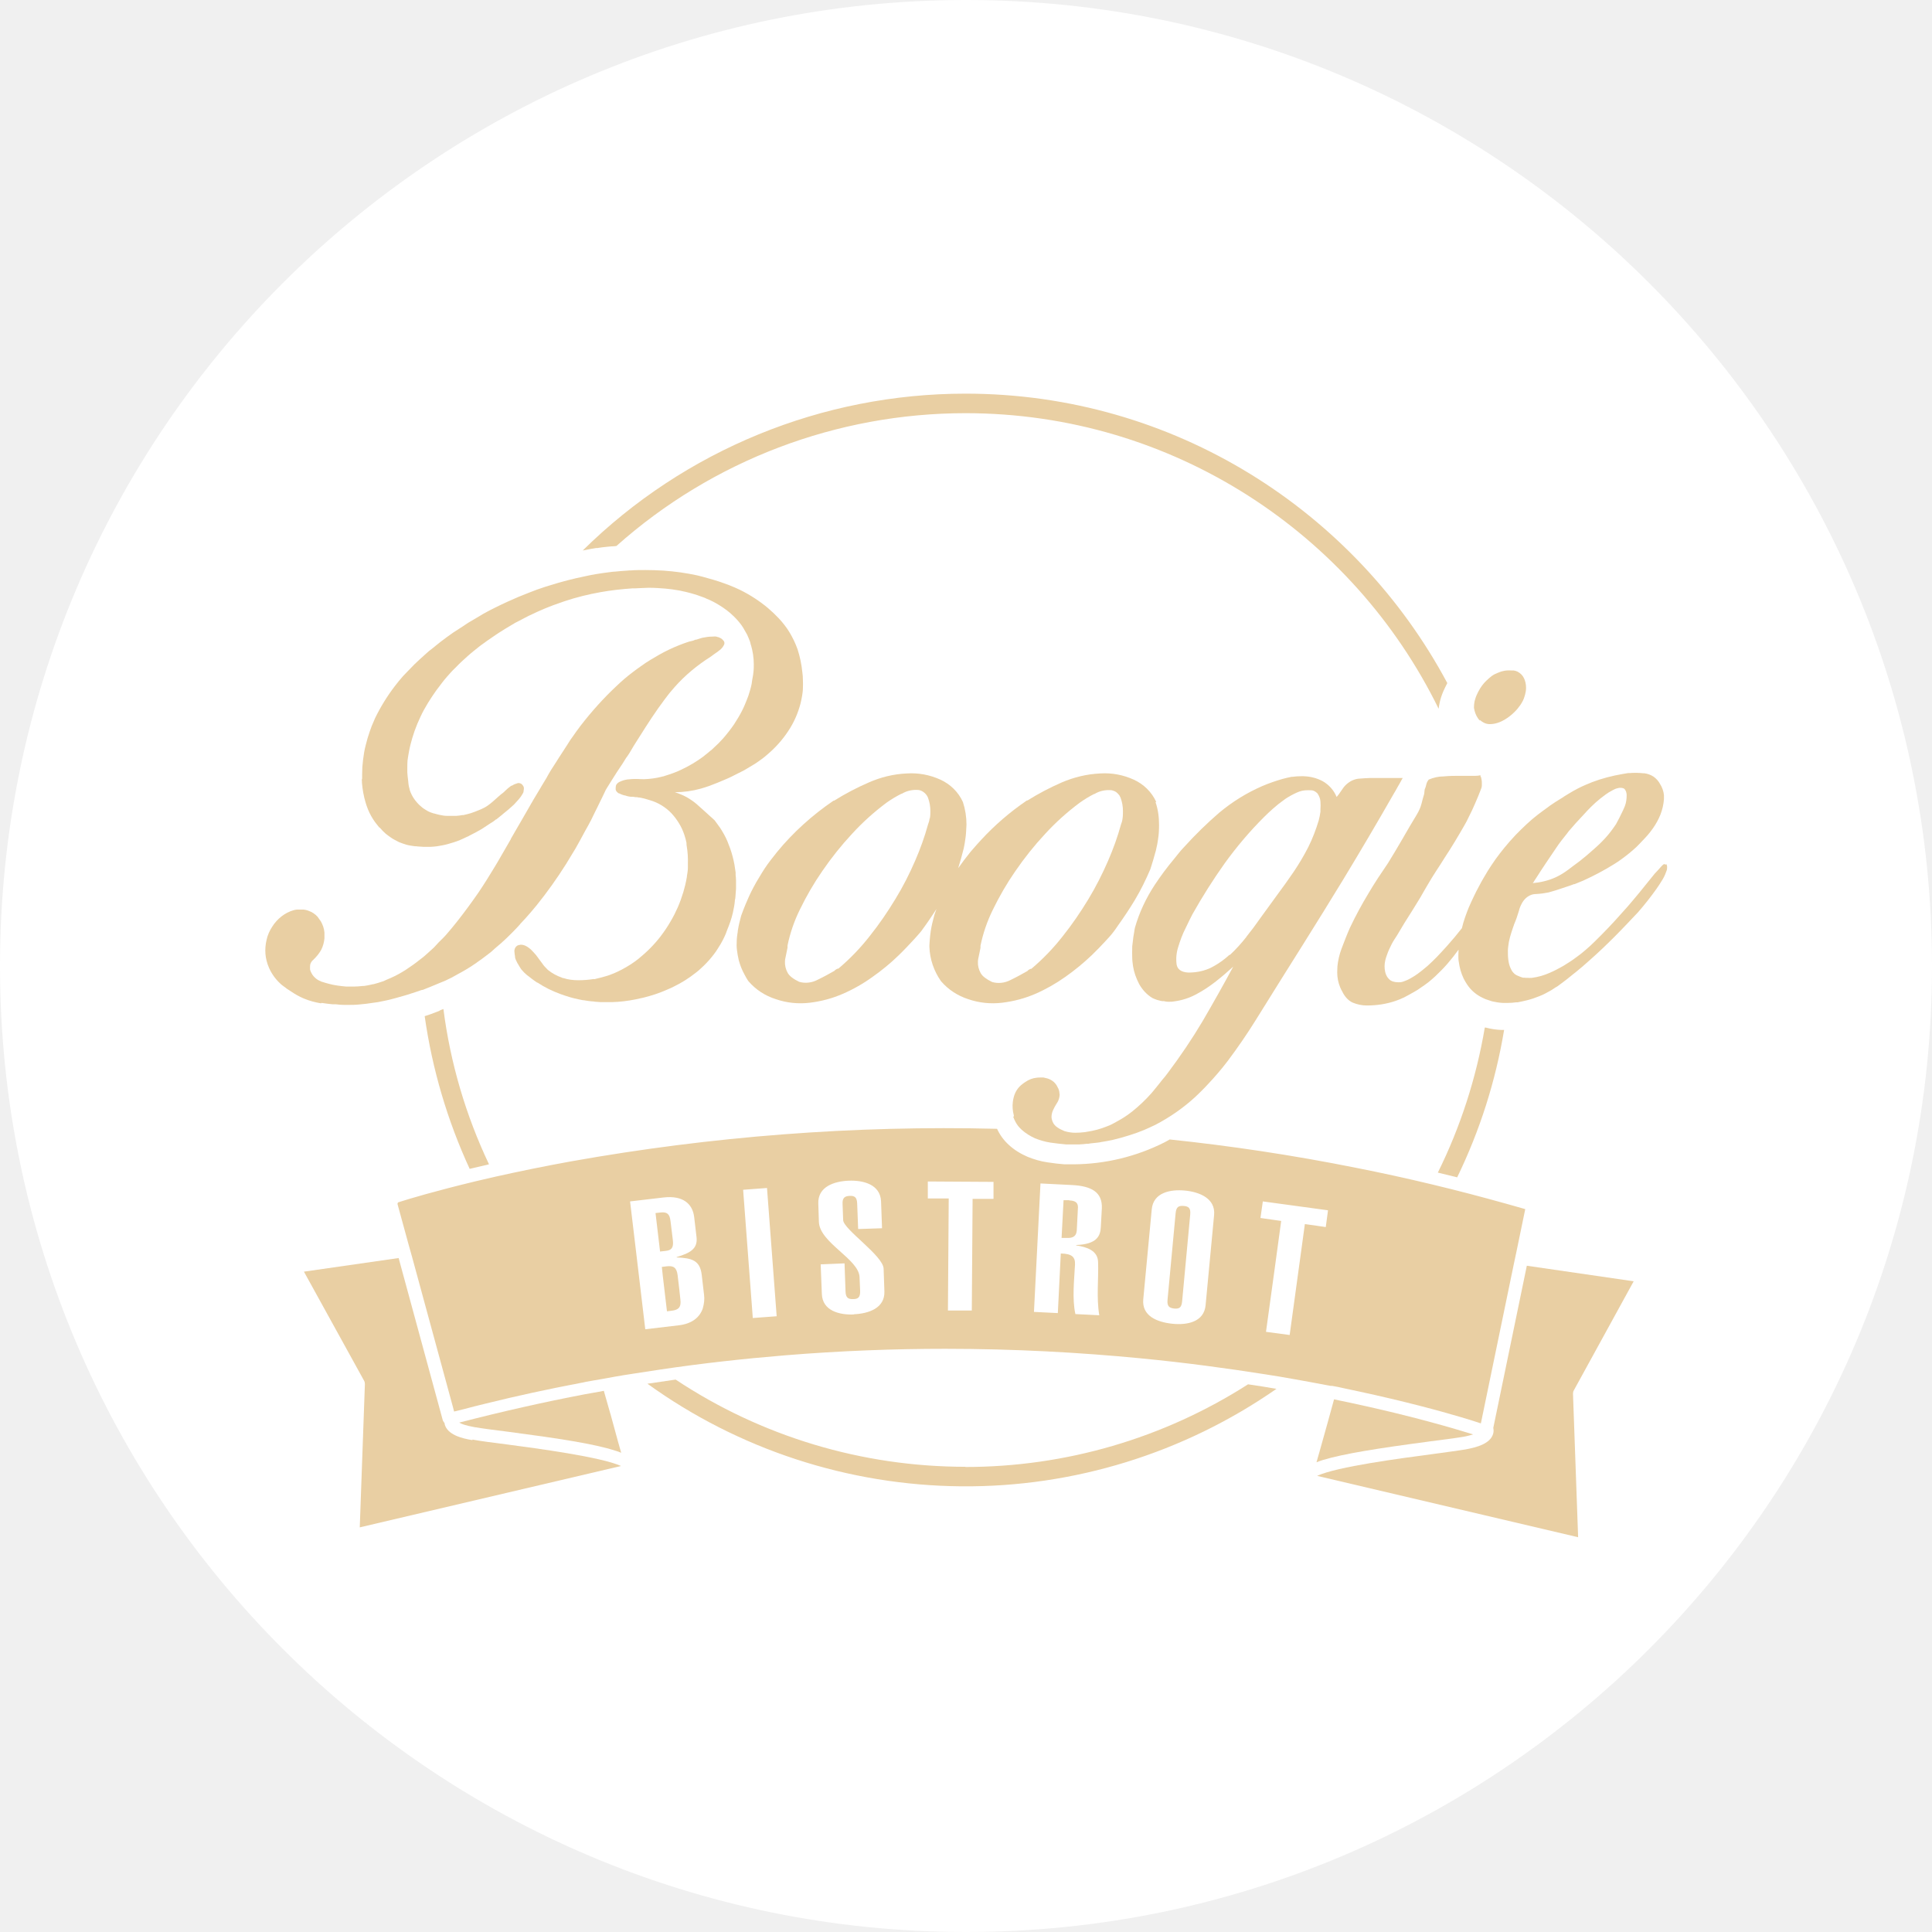
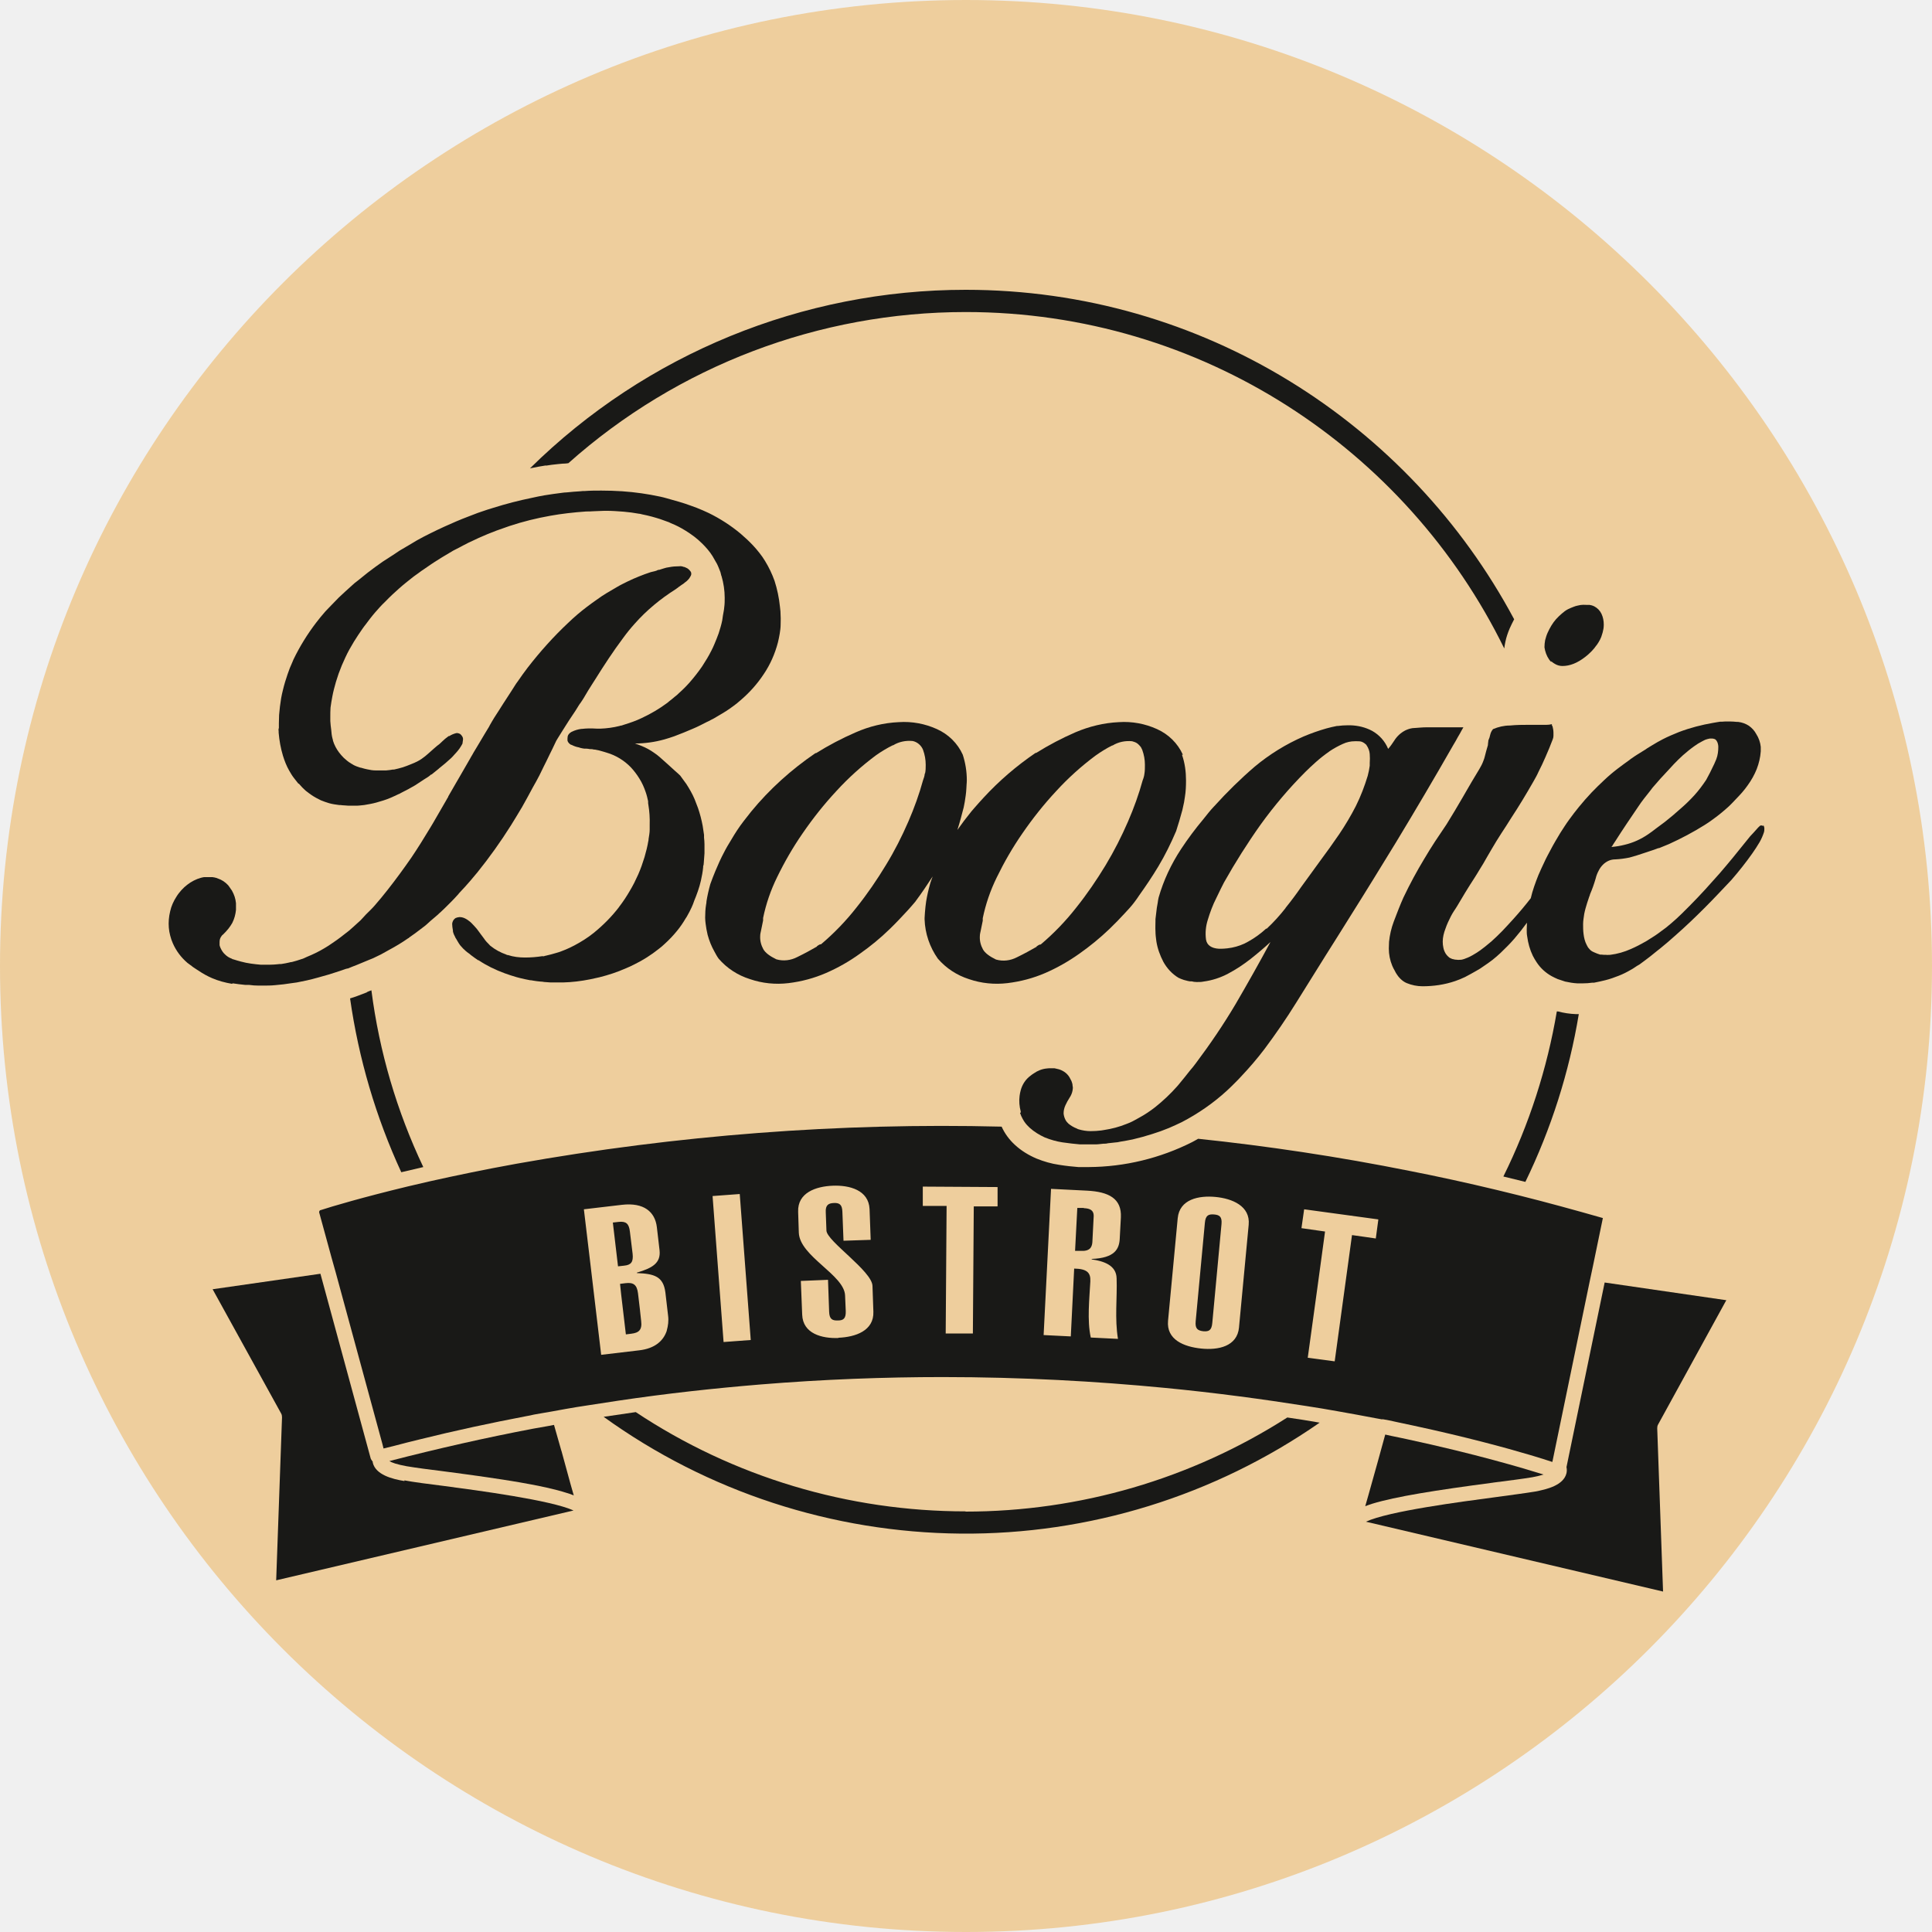
<svg xmlns="http://www.w3.org/2000/svg" viewBox="0 0 80 80">
-   <circle cx="40" cy="40" r="40" fill="white" />
-   <g transform="translate(11, 16.3) scale(0.817)">
+   <circle cx="40" cy="40" r="40" fill="#eece9d" />
+   <g transform="translate(7, 12) scale(0.93)">
    <defs>
-       <style>.st0{fill:#e9cfa3}</style>
+       <style>.st0{fill:#191917}</style>
    </defs>
    <path class="st0" d="M16.78,7.83c.17-.03.34-.05.54-.07.07,0,.14-.02.21-.02h.03c.07,0,.15-.01.22-.02C22.65,3.38,28.95.99,35.47.99c10.52,0,19.64,6.12,23.98,14.98.01-.1.03-.2.05-.3.04-.2.11-.4.19-.59.06-.14.13-.27.2-.41C55.23,5.95,46.03,0,35.47,0c-7.26,0-14.23,2.85-19.4,7.95.14-.03.27-.05.41-.08.1-.02.2-.03.3-.05Z" />
    <path class="st0" d="M62.77,32.25h-.13c-.27-.01-.54-.05-.8-.12h-.05c-.43,2.54-1.23,5.03-2.38,7.35.33.08.65.16.98.24,1.15-2.37,1.95-4.88,2.38-7.48Z" />
    <path class="st0" d="M8.81,31.28c-.14.05-.28.11-.42.16-.11.04-.22.08-.33.11.38,2.68,1.15,5.29,2.28,7.74.31-.07.64-.15.98-.23-1.18-2.49-1.96-5.14-2.31-7.87-.07.02-.13.05-.2.08Z" />
    <path class="st0" d="M35.47,54.39c-5.23,0-10.34-1.53-14.69-4.42-.47.07-.95.14-1.43.21,4.63,3.34,10.19,5.15,15.9,5.2,5.71.05,11.29-1.68,15.98-4.94-.46-.08-.94-.16-1.44-.23-4.28,2.74-9.25,4.19-14.33,4.19Z" />
    <path class="st0" d="M37.89,36.65c.03.09.07.18.12.27.07.13.16.25.27.35.01.01.03.03.04.04.2.18.43.32.67.43.25.1.52.18.79.22.28.04.54.07.78.09.13,0,.26,0,.38,0h.31c.12,0,.23-.02.35-.03.07,0,.13,0,.2-.02.12-.01.25-.03.37-.04.06,0,.12-.02.18-.03.18-.03.36-.06.55-.1.3-.07.59-.15.87-.24.26-.08.51-.17.75-.27.19-.08.38-.17.57-.26.73-.38,1.41-.85,2.02-1.41l.02-.02c.11-.1.22-.21.32-.31.1-.1.19-.19.28-.29.37-.39.72-.8,1.04-1.22.5-.67.97-1.35,1.41-2.06.44-.71.88-1.41,1.31-2.1.36-.57.72-1.14,1.08-1.72.7-1.11,1.38-2.22,2.06-3.33.86-1.42,1.71-2.86,2.55-4.33.07-.12.14-.23.2-.35.07-.12.12-.2.17-.3l.08-.14h-1.65c-.17,0-.34.02-.51.03-.14,0-.28.04-.41.1-.22.11-.39.27-.52.48-.08.12-.16.24-.26.35-.14-.34-.39-.62-.71-.8-.3-.16-.63-.24-.97-.25h-.12c-.15,0-.29.01-.44.03h-.04c-.16.03-.32.07-.47.11-.35.1-.69.22-1.02.36-.78.34-1.51.79-2.17,1.34-.64.55-1.24,1.14-1.8,1.76l-.02.02c-.16.17-.31.36-.46.55-.36.43-.69.87-1,1.34-.44.67-.78,1.39-1,2.16-.02.08-.03.16-.04.23-.01.08-.03.15-.04.23-.01.08-.02.17-.03.25s-.02.17-.03.25v.08c0,.15-.01.31,0,.46,0,.15.02.3.04.45.05.32.16.62.31.91.16.29.39.54.67.71.08.04.16.07.25.1l.08.02c.06.02.12.03.18.04h.08c.07.02.14.03.21.03h.06c.09,0,.17,0,.26-.02.38-.05.75-.17,1.09-.35.36-.19.69-.41,1.01-.66.33-.26.62-.51.88-.75-.5.93-1.02,1.85-1.55,2.76-.54.91-1.13,1.78-1.76,2.62-.09.12-.18.24-.28.35-.08.1-.15.19-.23.29-.08.1-.18.22-.27.33-.02.02-.04.05-.06.07-.3.34-.63.65-.98.93-.23.18-.47.34-.73.48-.13.07-.26.15-.4.21-.05.02-.1.04-.15.06-.32.13-.66.22-1,.27l-.12.02c-.16.02-.32.03-.48.03-.18,0-.36-.03-.53-.08-.03-.01-.06-.02-.09-.04-.13-.05-.25-.12-.36-.21-.05-.05-.1-.1-.13-.16-.05-.09-.08-.19-.09-.29,0,0,0-.02,0-.02,0-.12.03-.24.08-.35.05-.11.11-.22.18-.33.07-.1.12-.22.14-.34.01-.06.02-.13,0-.19,0-.07-.02-.15-.05-.22-.03-.06-.06-.11-.09-.17-.06-.1-.14-.18-.23-.24-.09-.06-.2-.11-.31-.13-.04-.01-.08-.02-.13-.03-.05,0-.09,0-.13,0h-.02c-.06,0-.13,0-.19.01-.21.02-.41.1-.58.22-.05.03-.09.06-.14.1-.22.16-.37.39-.44.65-.02.08-.04.16-.05.25-.03.23-.01.47.05.69,0,.02,0,.03,0,.05ZM48.84,28.45c-.24.22-.5.41-.79.57-.06.03-.11.06-.17.09-.24.11-.49.18-.75.21-.1.01-.2.02-.29.02h-.09c-.34-.02-.54-.16-.58-.41-.04-.3-.01-.6.08-.88.1-.33.22-.66.38-.97.15-.32.27-.55.34-.69.5-.89,1.05-1.76,1.64-2.59.6-.83,1.26-1.61,1.98-2.33.14-.14.3-.29.48-.45.18-.16.37-.31.57-.45l.04-.03c.18-.12.38-.23.58-.32.17-.08.35-.12.54-.12.03,0,.06,0,.09,0,.08,0,.16,0,.23.03.07.03.14.08.19.13,0,0,0,.02.01.02.08.12.13.25.14.39.01.13.01.27,0,.4,0,.04,0,.08,0,.12-.02.15-.05.3-.09.45-.14.46-.31.91-.53,1.35-.22.43-.47.85-.74,1.25-.28.41-.56.8-.85,1.19-.15.2-.3.42-.45.62-.13.18-.27.37-.4.55-.2.29-.43.6-.68.91,0,0-.01.01-.01.02-.25.32-.53.63-.83.91Z" />
    <path class="st0" d="M4.88,19.66s0,.04,0,.06c.03.35.09.69.19,1.02.07.23.16.46.28.67.06.1.12.21.19.3.02.03.05.06.07.09.05.06.1.13.15.19h.02c.1.12.2.22.3.31.09.07.18.14.27.2.13.09.27.16.41.23.12.05.24.09.37.13.14.04.29.06.44.08.05,0,.09,0,.14.01.1,0,.2.02.31.02h.32c.12,0,.23-.02.35-.03.18-.03.36-.06.54-.11.21-.06.42-.12.63-.21.12-.05.24-.11.37-.17h.01l.09-.05c.22-.11.43-.22.63-.34.14-.09.27-.18.41-.27.08-.05.17-.1.24-.16l.06-.05h.02s.31-.25.31-.25l.02-.02c.19-.15.37-.3.54-.46.05-.05.1-.1.14-.15.05-.05.11-.12.16-.18.05-.06.1-.13.14-.2.03-.04.05-.09.07-.13,0,0,0-.02,0-.02v-.02s.02-.09.02-.14c0-.06-.02-.11-.06-.16-.02-.03-.05-.06-.08-.08h-.02s0-.01,0-.01c-.05-.02-.1-.03-.15-.02-.11.03-.21.07-.3.13h-.03c-.11.08-.21.16-.3.25l-.04.04c-.05.05-.11.1-.17.14l-.14.12c-.06.05-.12.11-.18.16l-.09.08-.13.11c-.1.08-.21.16-.33.22-.09.05-.19.09-.29.13-.12.05-.25.1-.37.14-.13.04-.26.07-.39.1-.02,0-.04,0-.05,0-.1.02-.2.03-.31.04-.04,0-.07,0-.11,0h-.02c-.11,0-.21,0-.32,0-.13,0-.26-.02-.39-.05-.09-.02-.18-.04-.27-.07-.04,0-.07-.02-.11-.03-.06-.02-.12-.04-.18-.07-.04-.02-.08-.04-.12-.07-.02,0-.03-.02-.05-.03-.06-.03-.11-.07-.16-.11-.05-.04-.1-.09-.15-.13-.08-.08-.15-.16-.21-.24-.12-.16-.21-.33-.27-.52,0-.03-.01-.06-.02-.09-.02-.07-.03-.13-.04-.2-.01-.07-.01-.14-.02-.2-.02-.13-.03-.26-.04-.39v-.2c0-.13,0-.26.01-.4.02-.16.05-.33.08-.49.04-.22.1-.44.16-.65.04-.12.08-.25.12-.37.09-.25.19-.49.3-.72.11-.24.24-.47.38-.7.12-.2.26-.4.39-.59.03-.04.05-.07.08-.11.01-.02.03-.03.04-.05.03-.04.06-.08.09-.12.08-.11.16-.21.24-.31.04-.04.07-.09.11-.13.14-.16.28-.32.44-.47,0,0,.02-.02.03-.03.19-.2.39-.38.59-.56.2-.18.41-.34.62-.51.01,0,.03-.02.04-.03l.14-.1.07-.05c.08-.06.16-.12.24-.17.11-.07.21-.15.32-.22l.12-.08c.23-.15.46-.29.7-.43.05-.03.11-.06.15-.09.11-.06.22-.11.33-.17l.13-.07.14-.07c.05-.03.11-.06.16-.08.51-.25,1.04-.47,1.58-.65.06-.02.11-.04.17-.06.6-.2,1.21-.35,1.83-.46.5-.09,1.03-.15,1.59-.19.11,0,.21,0,.32-.01.16,0,.33-.02.5-.02h.08c.26,0,.52.02.78.04.23.02.45.05.67.09.05,0,.1.02.15.03.14.03.29.06.43.1s.25.07.37.11c.12.04.26.09.39.14l.04.02.04.02c.23.09.44.2.65.33.12.07.23.15.34.23,0,0,.02.02.03.02.13.1.26.21.38.33.17.17.33.35.46.56.04.07.08.14.12.21.03.05.05.09.08.14.06.12.1.24.15.36.01.04.02.08.03.12,0,.02.01.04.02.06.09.31.14.64.14.96,0,.14,0,.28-.02.42-.01.14-.04.25-.06.38-.01.07-.02.14-.03.21-.04.2-.1.39-.16.58-.06.16-.12.32-.19.48-.04.09-.08.19-.13.28-.12.24-.26.47-.41.7-.17.25-.36.49-.56.72-.15.17-.31.33-.48.48-.05.05-.1.1-.16.14-.09.08-.18.15-.27.22-.02.02-.05.04-.07.06-.36.27-.75.5-1.16.69-.25.12-.51.21-.77.29-.04.01-.08.03-.12.04-.04,0-.06.01-.09.02-.28.07-.57.11-.86.12h-.01c-.09,0-.2,0-.35-.01h-.16c-.1,0-.19.01-.29.02,0,0-.02,0-.03,0-.15.02-.29.06-.43.13,0,0-.01,0-.02.01-.04.02-.07.05-.1.08-.03.03-.05.07-.06.11,0,.03-.01.06-.01.1,0,.03,0,.06,0,.09.01.04.03.08.06.11s.06.06.1.08c0,0,.01,0,.02,0,.05.03.11.05.16.07.05.02.1.03.15.04.02,0,.04.01.06.02.07.02.13.03.2.04.03,0,.06,0,.09,0,.05,0,.1.01.15.02.07,0,.12,0,.18.02h.03s.09.01.11.02c.08.01.16.04.24.06.08.02.13.04.2.06.41.12.78.35,1.07.65.14.15.27.32.38.5.12.19.21.39.28.6.05.14.08.27.11.41,0,.02,0,.03,0,.04,0,.04,0,.07.01.11.05.3.07.6.06.9,0,.07,0,.14,0,.22,0,.14-.03.28-.05.42,0,.03,0,.05-.01.08-.04.24-.1.48-.17.72-.08.26-.17.52-.28.77-.06.13-.12.25-.18.38-.06.12-.13.24-.2.36-.14.24-.29.47-.46.69,0,0-.02.02-.02.03-.33.43-.71.81-1.13,1.15-.26.21-.55.39-.85.55-.07.03-.13.07-.2.1-.12.06-.25.11-.38.16-.07.03-.14.05-.21.07-.16.05-.32.09-.49.13-.02,0-.05.01-.07.02s-.05,0-.08,0c-.26.04-.51.06-.77.06-.26,0-.52-.03-.76-.11-.02,0-.05,0-.07-.02-.26-.09-.5-.22-.71-.39-.01,0-.03-.03-.04-.04-.09-.09-.18-.18-.25-.29-.04-.05-.08-.11-.12-.16-.04-.05-.07-.1-.11-.15-.04-.05-.06-.08-.09-.12-.07-.08-.14-.16-.22-.24-.04-.04-.09-.09-.14-.12-.04-.03-.08-.06-.12-.08-.09-.05-.18-.08-.28-.08-.02,0-.04,0-.06.01-.03,0-.05,0-.08.02,0,0,0,0-.01,0-.04.01-.07.04-.1.07-.03.03-.05.07-.06.1-.02.05-.03.1-.02.16,0,.08.02.16.03.24v.04c.02.09.06.18.11.27,0,.02.02.03.03.05.04.08.09.15.13.22.03.05.07.1.11.14.05.06.1.11.16.16,0,0,.01.02.02.02.05.04.09.08.14.11.05.03.09.08.14.11.09.07.19.14.28.2h.02c.36.24.75.43,1.16.58.17.06.34.12.52.17.05.01.1.03.15.04.15.04.31.07.46.1.05,0,.1.01.15.02.11.02.21.03.31.04.06,0,.12.01.18.02.09,0,.19.02.28.02h.19c.12,0,.24,0,.36,0,.41-.01.81-.06,1.21-.14.14-.03.27-.06.41-.09.4-.1.8-.23,1.18-.4.13-.05.25-.11.37-.17.39-.19.75-.42,1.09-.69.09-.07.18-.14.26-.22.2-.18.39-.38.56-.59.14-.17.27-.36.38-.55.03-.04.06-.09.08-.13.07-.12.13-.24.19-.37.04-.09.08-.18.11-.28.12-.29.23-.59.3-.9.02-.1.04-.2.06-.3.02-.1.03-.2.04-.29,0-.04,0-.08.02-.11,0-.03.01-.08.01-.11.01-.14.02-.27.03-.41v-.41c0-.1-.01-.19-.02-.29,0-.04,0-.08,0-.12-.02-.14-.04-.27-.06-.4-.05-.27-.12-.54-.21-.8-.05-.13-.1-.26-.15-.39-.1-.24-.23-.46-.37-.68l-.03-.04c-.08-.11-.16-.22-.24-.33-.07-.07-.14-.13-.22-.2-.23-.21-.46-.42-.7-.63-.08-.07-.16-.13-.25-.19-.17-.12-.35-.22-.55-.3-.1-.04-.2-.08-.3-.11.44,0,.88-.06,1.31-.18.15-.04.29-.09.44-.14.29-.11.57-.22.84-.34.22-.09.42-.2.62-.3.05-.02.11-.05.16-.08.1-.05.2-.1.29-.16.14-.08.27-.16.4-.24.11-.07.22-.15.33-.23.11-.08.21-.16.31-.25.4-.34.75-.73,1.04-1.17.29-.43.5-.91.63-1.41.03-.13.06-.26.08-.39.02-.13.04-.26.04-.39,0-.13.01-.27,0-.4,0-.14-.01-.27-.03-.41-.04-.39-.12-.78-.24-1.15-.11-.31-.25-.6-.42-.88-.08-.13-.16-.25-.25-.36-.09-.12-.19-.23-.29-.34-.17-.18-.35-.35-.55-.52-.43-.36-.91-.67-1.42-.92-.17-.08-.35-.16-.53-.23-.18-.07-.36-.13-.53-.19-.18-.06-.36-.11-.54-.16-.18-.05-.37-.11-.56-.15h0c-.28-.06-.56-.11-.84-.15-.28-.04-.57-.07-.86-.09-.31-.02-.62-.03-.92-.03-.25,0-.5,0-.75.02-.06,0-.12,0-.18.01-.2.01-.41.03-.61.05-.07,0-.15.01-.22.02-.26.03-.51.07-.77.11-.18.03-.37.07-.55.11-.59.12-1.17.27-1.74.45-.09.03-.17.05-.26.08-.28.09-.56.19-.83.3-.37.14-.72.29-1.07.45-.22.1-.43.2-.63.3-.21.1-.41.21-.61.32-.09.05-.17.1-.25.15-.17.1-.34.2-.51.3l-.06.04c-.08.05-.16.11-.24.16-.15.1-.3.19-.45.29-.23.16-.45.32-.67.49-.15.12-.31.25-.46.37-.08.06-.16.12-.23.19-.2.18-.4.36-.6.55-.12.12-.23.24-.35.36-.08.09-.17.17-.25.26-.14.16-.28.33-.41.5-.39.51-.73,1.06-1.01,1.64-.02.04-.03.08-.05.12-.08.17-.15.35-.21.53-.08.23-.15.46-.21.71-.03.12-.06.25-.08.37-.04.24-.07.49-.09.74,0,.12-.01.25-.01.37,0,.07,0,.14,0,.21-.02.05-.02.1-.01.15Z" />
    <path class="st0" d="M2.84,30.88c.18.03.37.05.56.07h.17c.14.02.28.03.42.03h.17c.19,0,.38,0,.57-.02.25-.02.49-.05.74-.09.07-.01.14-.02.22-.03.15-.03.29-.06.44-.09.17-.04.34-.08.51-.13.17-.05.31-.09.46-.13.18-.06.36-.11.53-.17.09-.03.17-.06.26-.09.01,0,.03,0,.04-.01h.03c.14-.06.27-.11.4-.16.18-.07.35-.15.53-.22.09-.04.19-.07.28-.12.18-.08.35-.17.52-.27l.09-.05c.3-.16.6-.34.87-.53.02,0,.03-.02.04-.03.18-.12.35-.25.52-.38.03-.02.06-.04.09-.07l.03-.02c.11-.08.2-.17.3-.26.1-.09.23-.19.34-.29.04-.04.08-.08.12-.11.12-.11.23-.22.34-.33.05-.05.09-.09.14-.14.11-.11.21-.22.31-.33l.03-.04c.09-.09.17-.19.26-.28.17-.19.33-.37.49-.57l.06-.07c.54-.67,1.04-1.37,1.5-2.1.15-.24.3-.49.45-.74,0-.01.01-.02.02-.03.18-.31.34-.62.51-.93.1-.18.2-.35.29-.53.07-.14.13-.27.2-.41.04-.07.07-.15.11-.22.05-.11.11-.22.16-.33.06-.11.12-.25.18-.37.03-.07.07-.14.1-.21.02-.03.04-.07.06-.1.12-.19.24-.39.37-.59l.14-.22c.05-.08.11-.16.16-.24.08-.11.15-.23.22-.34.01-.02.02-.03.03-.05.03-.05.07-.11.11-.16l.08-.12s.03-.05.05-.08c.13-.23.27-.45.41-.67l.09-.14c.4-.64.81-1.27,1.26-1.87.16-.22.33-.43.51-.63.53-.6,1.15-1.11,1.83-1.54.03-.03.08-.05.12-.09h0s.14-.1.14-.1c.05-.03.11-.07.15-.11.05-.03.09-.07.13-.11.04-.04.08-.09.11-.15.02-.03.03-.06.04-.09,0-.02,0-.04,0-.07-.01-.05-.04-.09-.08-.13-.02-.02-.05-.05-.08-.07-.05-.03-.1-.05-.15-.07h-.02c-.07-.03-.14-.04-.2-.03-.15,0-.3.01-.45.04-.09.01-.17.03-.26.06-.07.02-.13.04-.19.06h-.04c-.06.03-.11.05-.16.06-.05.01-.12.03-.17.04-.18.06-.35.12-.52.19-.17.07-.34.14-.5.22-.16.08-.33.16-.48.25-.15.09-.31.18-.46.27-.15.09-.3.19-.45.3-.15.1-.29.21-.44.32-.29.22-.56.45-.83.71-.65.61-1.25,1.28-1.8,1.99-.15.2-.3.4-.44.61-.03.04-.05.07-.08.11-.07.11-.14.22-.21.33-.12.19-.25.38-.37.57-.06.1-.13.2-.19.3-.06.1-.14.21-.2.31-.06.1-.14.23-.2.34-.01.02-.02.04-.03.06-.07.11-.13.22-.2.33l-.22.37c-.05.08-.1.17-.15.25-.04.07-.08.13-.12.2-.04.07-.07.13-.11.19l-.05.09-.49.85-.14.24c-.11.2-.23.39-.34.59v.02s-.04.05-.05.08l-.04.07c-.2.34-.39.68-.59,1.02-.04.07-.08.13-.12.2-.27.45-.55.9-.84,1.33-.34.49-.69.97-1.06,1.44-.18.23-.37.46-.57.69-.12.14-.26.27-.39.4-.08.09-.16.17-.24.26-.11.1-.22.2-.33.3-.13.12-.26.23-.4.33-.11.09-.22.17-.33.25-.11.08-.25.17-.38.26-.06.04-.12.07-.18.11-.25.15-.5.27-.77.38-.04.02-.09.04-.13.06-.04.02-.07.03-.11.04-.14.05-.28.09-.43.13-.04,0-.08.01-.11.02-.12.03-.24.05-.37.07-.05,0-.11,0-.16.01-.11.01-.22.02-.34.02h-.27s-.09,0-.14,0c-.14-.01-.29-.03-.44-.05-.15-.02-.29-.05-.44-.09-.11-.03-.22-.06-.34-.1-.03,0-.05-.02-.07-.03-.11-.04-.21-.1-.3-.19-.09-.08-.15-.18-.2-.29-.02-.04-.03-.08-.04-.12,0-.02,0-.04,0-.06,0-.03,0-.05,0-.08,0-.09.02-.17.07-.24.02-.04.05-.07.09-.1.08-.08.16-.16.23-.25.06-.08.12-.16.17-.25,0,0,0-.01.01-.02.09-.18.14-.37.16-.57,0-.1,0-.2,0-.3-.01-.1-.03-.2-.06-.29-.03-.09-.07-.18-.12-.27-.01-.02-.03-.04-.05-.07-.04-.06-.08-.12-.12-.17-.13-.14-.28-.24-.46-.3-.02,0-.03-.02-.05-.02-.06-.02-.12-.03-.19-.04h-.06s-.08,0-.12,0c-.04,0-.07,0-.11,0h-.06c-.05,0-.11.02-.16.03-.22.06-.43.17-.61.31-.09.07-.18.15-.26.24-.08.09-.16.19-.22.29-.13.2-.23.42-.28.65-.03.12-.05.25-.06.37-.01.12-.01.24,0,.36.01.12.03.24.06.35.03.12.07.24.12.35.15.34.37.63.65.87.06.05.13.09.19.14.04.03.07.06.11.08.07.05.14.09.2.13.19.13.39.24.6.33.28.12.58.2.88.25Z" />
    <path class="st0" d="M45.14,20.7c-.23-.51-.64-.91-1.15-1.14-.53-.24-1.11-.35-1.7-.31-.66.03-1.32.19-1.93.45-.6.26-1.19.57-1.75.92h-.03c-.85.58-1.62,1.24-2.32,2-.14.15-.28.31-.42.47-.04.05-.08.09-.12.14-.22.27-.43.55-.62.82.1-.31.19-.65.28-1,.02-.08.03-.17.05-.26.03-.19.06-.38.07-.58,0-.12.02-.24.02-.37,0-.39-.06-.77-.18-1.14-.23-.51-.64-.91-1.15-1.14-.53-.24-1.11-.35-1.7-.31-.67.03-1.32.19-1.93.46-.6.26-1.19.57-1.75.92h-.03c-1.07.73-2.04,1.6-2.86,2.6-.11.14-.22.28-.33.42-.21.27-.39.55-.56.84-.11.18-.22.36-.31.54-.15.28-.28.57-.4.86-.08.19-.15.38-.22.57-.07.25-.13.51-.17.76,0,.06-.01.11-.02.16-.03.19-.04.38-.04.58,0,.09.01.17.02.26.02.17.05.33.09.5.07.26.17.51.3.74.06.11.11.21.19.32.37.43.85.74,1.39.91.55.19,1.14.25,1.72.18.58-.07,1.14-.22,1.67-.45.53-.23,1.04-.52,1.51-.86.47-.33.92-.7,1.33-1.1.28-.27.54-.55.79-.82.12-.13.24-.27.35-.4,0-.01.02-.02.02-.03.26-.35.51-.72.75-1.09-.04.12-.09.23-.12.35-.07.25-.13.51-.17.76-.01.08-.02.15-.03.23-.02.17-.03.34-.04.51v.06c.02.63.23,1.24.59,1.75.37.43.85.74,1.38.91.55.19,1.14.25,1.72.18.58-.07,1.15-.22,1.68-.45.53-.23,1.04-.52,1.52-.86.47-.33.92-.7,1.34-1.1.25-.24.49-.49.71-.73.14-.15.27-.29.39-.45l.03-.04c.07-.09.13-.18.19-.27.3-.42.59-.85.86-1.3.3-.5.56-1.03.79-1.57.05-.15.09-.3.14-.45.04-.13.07-.26.11-.39.02-.07.04-.13.05-.2.04-.16.07-.32.09-.48.04-.24.05-.48.05-.73,0-.39-.05-.78-.18-1.15ZM33.65,21.53c-.01.11-.04.21-.08.31-.17.62-.39,1.23-.65,1.83-.29.67-.62,1.32-1,1.94-.4.66-.83,1.29-1.31,1.89-.47.6-1,1.15-1.58,1.64-.05,0-.09.02-.13.05-.05.03-.07.05-.05.05-.26.15-.55.31-.88.47-.29.15-.62.19-.93.1-.29-.14-.49-.29-.58-.45-.1-.18-.15-.38-.14-.58,0-.09.02-.17.04-.26.03-.14.06-.28.09-.44v-.11c.13-.63.34-1.24.62-1.81.33-.68.71-1.34,1.14-1.96.46-.67.96-1.3,1.51-1.89.53-.58,1.12-1.11,1.75-1.58.24-.17.49-.32.75-.45h.02c.26-.16.57-.22.87-.19.1.02.2.07.28.14.08.07.14.15.18.25.08.22.12.44.12.67,0,.13,0,.26-.03.39h0ZM43.43,21.53c-.01.11-.04.21-.08.31-.17.62-.39,1.23-.65,1.83-.29.67-.62,1.32-1,1.95-.4.66-.83,1.29-1.31,1.89-.47.6-1,1.15-1.58,1.64-.05,0-.09.02-.13.05-.05.03-.07.05-.05.05-.26.15-.55.31-.88.47-.29.15-.62.19-.93.1-.29-.14-.49-.29-.58-.45-.1-.18-.15-.38-.14-.58,0-.09.02-.17.04-.26.03-.14.06-.28.09-.44v-.11c.13-.63.34-1.24.62-1.81.33-.68.71-1.34,1.14-1.96.46-.67.96-1.3,1.51-1.89.53-.58,1.12-1.11,1.75-1.58.24-.17.48-.32.74-.45h.02c.26-.16.57-.22.87-.19.08.02.16.05.22.09.07.05.12.11.17.17.02.04.04.08.06.12.08.22.12.44.12.67,0,.13,0,.26-.02.39h0Z" />
    <path class="st0" d="M61.54,16.54s.06.05.09.07c.03.02.05.03.08.05.1.06.22.09.33.09.33,0,.66-.13,1.01-.4.08-.06.16-.13.24-.21.05-.05.1-.1.14-.15.03-.03.05-.06.07-.09.06-.07.11-.14.15-.21.05-.08.09-.16.12-.24.02-.06.04-.13.06-.19.03-.11.05-.22.05-.34v-.02c0-.16-.03-.32-.1-.47-.07-.15-.18-.26-.33-.34-.06-.03-.13-.05-.2-.06-.01,0-.02,0-.03,0-.01,0-.06,0-.08,0-.08,0-.16-.01-.24,0-.06,0-.12.02-.18.03-.06.01-.12.03-.17.05-.09.03-.17.07-.26.11-.1.05-.19.12-.27.19-.09.08-.18.16-.26.25-.16.18-.28.39-.38.61-.05.11-.08.22-.11.33-.02.1-.03.21-.03.32.03.19.09.37.2.53.03.05.07.09.1.12Z" />
    <path class="st0" d="M70.96,23.88s-.02-.03-.04-.03c0,0,0,0-.01,0,0,0-.02,0-.03,0-.02,0-.04.01-.05.02l-.02.02s-.07.06-.09.09l-.17.19-.15.16c-.15.18-.32.39-.51.63-.17.22-.36.44-.55.67-.19.23-.4.47-.62.71-.43.49-.89.97-1.38,1.45-.15.15-.31.29-.46.42-.15.13-.3.25-.46.36-.18.14-.37.26-.55.37-.04.03-.08.05-.13.08-.21.12-.42.23-.65.33-.29.13-.6.22-.92.26-.07,0-.13.01-.2,0h-.05s-.09,0-.14-.01h-.06s-.08-.03-.12-.04l-.05-.02c-.06-.02-.11-.05-.16-.07-.06-.03-.11-.07-.15-.12-.05-.05-.09-.11-.12-.18-.08-.15-.12-.32-.14-.49-.02-.15-.02-.3-.02-.44,0-.15.03-.3.05-.45.03-.16.08-.33.13-.49.03-.09.06-.18.09-.27.02-.04.03-.08.04-.12.1-.23.18-.46.25-.7.03-.13.08-.25.14-.36.05-.1.11-.18.19-.26.07-.07.16-.13.25-.17.09-.04.19-.06.3-.06.21-.01.42-.04.62-.08.23-.06.44-.13.65-.2l.24-.08c.13-.04.27-.09.4-.14h.03c.15-.06.29-.12.44-.18.55-.25,1.08-.53,1.59-.85.13-.08.26-.17.38-.26.25-.18.48-.37.71-.58.11-.11.22-.22.32-.33.09-.09.17-.18.26-.28.09-.1.17-.21.25-.32.16-.22.3-.47.4-.72.05-.13.09-.26.12-.39.03-.13.05-.26.06-.4,0-.07,0-.13,0-.2-.02-.2-.09-.4-.2-.57-.08-.15-.19-.27-.33-.37-.14-.09-.3-.15-.47-.17-.02,0-.03,0-.05,0-.11-.01-.22-.02-.33-.02h-.1c-.08,0-.16,0-.24.01h-.09c-.1.02-.21.03-.3.05-.52.09-1.03.22-1.53.41-.12.05-.24.1-.36.15-.12.05-.24.11-.36.17-.16.08-.31.17-.46.26-.08.05-.15.09-.23.14-.07.05-.13.09-.2.13-.16.1-.33.2-.48.31-.04.02-.07.05-.11.08-.18.13-.36.26-.53.39-.21.16-.41.33-.6.51-.19.18-.38.36-.56.55-.2.21-.39.43-.57.65-.15.18-.29.37-.43.56-.14.19-.27.4-.4.6-.15.25-.3.5-.44.77-.09.17-.19.35-.27.53-.09.18-.17.37-.26.57-.07.17-.13.34-.19.51-.06.17-.11.35-.15.52-.24.31-.5.62-.77.92-.17.19-.34.37-.5.54-.17.17-.33.33-.49.47l-.05.04c-.15.13-.29.24-.44.35l-.06.04c-.06.04-.11.08-.17.11-.08.05-.15.09-.23.13-.06.03-.13.06-.19.08l-.05.02c-.05.02-.1.03-.15.04h-.03c-.05,0-.1.01-.15,0-.06,0-.13-.01-.19-.03-.02,0-.04-.01-.06-.02-.03-.01-.07-.03-.1-.05-.06-.05-.11-.1-.15-.16-.05-.08-.09-.17-.11-.27-.02-.09-.03-.18-.03-.28,0-.19.05-.39.12-.57.03-.09.07-.19.11-.28.04-.09.09-.18.13-.27.05-.09.09-.17.14-.24.05-.07.09-.14.13-.2.24-.41.5-.84.78-1.27.07-.11.14-.22.21-.34.07-.11.13-.21.19-.31.06-.1.11-.19.16-.28.07-.12.14-.24.21-.36.14-.24.28-.47.43-.7.15-.22.29-.45.43-.67.35-.53.68-1.08,1-1.64.08-.14.16-.28.23-.44.11-.21.21-.43.31-.66.11-.25.22-.51.32-.78.02-.05.03-.1.03-.15,0-.05,0-.1,0-.15,0-.09-.02-.19-.04-.27l-.03-.05v-.05c-.08.02-.16.03-.25.03h-.08c-.08,0-.15,0-.23,0-.06,0-.11,0-.16,0-.13,0-.26,0-.37,0-.21,0-.47,0-.78.03-.26,0-.51.06-.75.16-.06.07-.1.15-.12.23-.02.1-.05.19-.09.28h0s0,.07-.01.1c0,.04-.01.07-.01.11-.05.17-.1.34-.14.51-.02.09-.06.18-.09.26-.04.1-.1.2-.15.29l-.33.55-.25.43-.15.26c-.24.41-.48.82-.73,1.22-.17.25-.34.51-.51.76-.17.26-.33.52-.49.79-.32.53-.63,1.1-.92,1.71-.07.15-.14.33-.21.5-.07.17-.14.37-.22.57-.11.29-.18.6-.21.9,0,.1-.01.2-.01.3,0,.26.05.52.15.76.03.08.07.15.11.22.03.07.07.13.11.19.04.06.08.11.13.16l.02.02c.08.08.18.15.28.19.22.09.46.14.7.14.49,0,.98-.07,1.45-.23.15-.05.29-.11.44-.18.17-.09.34-.18.51-.28l.17-.1c.12-.08.23-.16.35-.24.06-.05.13-.09.19-.14.13-.1.25-.21.37-.32.21-.2.42-.41.61-.63.19-.22.38-.46.56-.71,0,.1-.01.2-.01.3,0,.1,0,.21.02.31.04.3.12.59.25.86.05.1.11.2.17.29.17.26.4.47.67.62.09.05.18.09.27.13.05.02.1.03.15.05.05.02.12.04.18.06.18.04.36.07.54.08h.26c.14,0,.27-.01.41-.03h.08c.17-.03.33-.07.5-.11.2-.05.4-.12.6-.2.18-.07.36-.16.53-.26.06-.03.12-.07.18-.11.06-.04.13-.09.21-.13.07-.05.15-.11.23-.17s.16-.12.25-.19c.09-.07.2-.16.31-.25l.14-.11c.23-.19.46-.38.7-.6.41-.36.83-.76,1.26-1.19s.82-.85,1.2-1.25c.33-.38.64-.77.93-1.18.12-.17.23-.34.33-.51.08-.14.14-.28.19-.43.02-.06.02-.12.02-.18,0-.05-.02-.1-.04-.14ZM64.24,24.79c.05-.09.11-.17.16-.25.33-.52.67-1.02,1.01-1.52h0c.17-.26.36-.49.55-.73.03-.04.06-.08.09-.12.23-.27.47-.54.72-.8.03-.03.11-.12.23-.25.12-.13.26-.26.41-.4.16-.14.33-.28.5-.4.11-.08.22-.15.34-.21.06-.03.11-.06.16-.08.06-.02.13-.04.19-.05h.1s.06,0,.1.02c.03,0,.05.02.07.04.02.02.04.04.05.07.02.03.03.06.04.1.01.04.02.08.02.13,0,.19-.02.38-.09.56-.03.07-.06.14-.09.21-.07.14-.13.27-.19.39-.06.12-.12.23-.17.32-.16.24-.33.47-.53.69-.2.22-.41.42-.63.61-.22.2-.45.39-.69.58-.13.1-.26.19-.39.29s-.22.17-.34.25c-.32.22-.67.38-1.05.47-.19.05-.39.08-.6.1h0Z" />
    <path class="st0" d="M69.35,44.99l-5.43-.79-1.7,8.22c.02.09.02.18,0,.27-.13.54-.87.72-1.41.82-.42.07-1.05.15-1.77.25-1.5.2-4.74.62-5.75,1.09l13.23,3.11-.26-7.27c0-.06.01-.12.04-.17l3.04-5.54Z" />
    <path class="st0" d="M58.95,53.11c.71-.09,1.33-.17,1.75-.24.17-.03.33-.07.5-.12-.93-.29-3.04-.92-6.11-1.58l-.33-.07-.34-.07-.27-.06-.33,1.2-.42,1.5-.14.49c.09-.04.2-.07.31-.11,1.05-.32,2.81-.6,5.39-.94Z" />
    <path class="st0" d="M10.48,53.04c-.55-.09-1.28-.28-1.41-.82v-.04s-.07-.09-.09-.14l-2.24-8.23-4.8.69,3.05,5.53c.03.05.04.11.04.17l-.26,7.26,13.24-3.11c-1.01-.46-4.25-.89-5.76-1.09-.72-.09-1.35-.17-1.77-.25Z" />
    <path class="st0" d="M17.47,51.7l-.33-1.16-.26.05-.34.06-.34.06c-2.1.4-4.22.88-6.39,1.44.11.07.33.15.77.23.41.07,1.03.15,1.75.24,2.58.34,4.33.61,5.38.95.11.03.22.07.31.11l-.14-.49-.41-1.5Z" />
    <path class="st0" d="M20.97,45.44l-.09-.76c-.05-.4-.22-.49-.56-.45l-.24.03.05.47.21,1.78.24-.03c.34-.04.49-.17.44-.57l-.05-.46Z" />
    <path class="st0" d="M40.73,40.88h-.29s-.1,1.91-.1,1.91h.23c.42.03.52-.15.54-.38l.06-1.18c0-.25-.17-.33-.44-.34Z" />
    <path class="st0" d="M20.64,42.92l-.12-.98c-.04-.37-.18-.47-.49-.44l-.27.03.23,1.95.27-.03c.31-.03.42-.16.38-.53Z" />
    <path class="st0" d="M46.53,41.17c-.25-.02-.38.04-.41.37l-.41,4.39c-.03.33.09.41.34.44.25.02.37-.04.4-.37l.41-4.4c.03-.33-.09-.41-.33-.43Z" />
    <path class="st0" d="M54,50.28l.33.06.41.09.33.07.33.07c2.32.5,4.09.98,5.2,1.31.43.13.76.23.99.31l.02-.09.07-.34,1.58-7.64.07-.33.07-.33.44-2.13c-1.26-.36-2.5-.7-3.74-1.01-.33-.08-.65-.16-.98-.24-1.29-.31-2.57-.59-3.84-.84-3.24-.65-6.41-1.12-9.46-1.44-.09.05-.17.1-.27.15-1.43.72-3,1.1-4.6,1.11-.14,0-.29,0-.43,0h-.03c-.26-.02-.55-.05-.86-.1-.35-.05-.69-.15-1.01-.28-.35-.15-.68-.35-.96-.61-.25-.23-.45-.5-.59-.81-7.23-.18-14.47.38-21.59,1.65-1.44.26-2.73.53-3.85.78-.35.08-.68.16-.99.23-2.03.49-3.38.89-3.9,1.06-.02,0-.04.02-.05.05-.01.02-.01.05,0,.07l.55,2.01.09.32.09.32,2.08,7.64.05.2.45-.11c.38-.1.76-.2,1.14-.29,1.61-.4,3.2-.74,4.77-1.04.11-.02.23-.04.34-.07l.34-.06.41-.07.33-.06.33-.06c.33-.06.65-.11.98-.16.46-.07.92-.14,1.37-.21,2.15-.32,4.26-.55,6.32-.72,2.81-.23,5.53-.33,8.11-.33,3.56,0,6.87.19,9.88.48,2.29.22,4.41.51,6.32.81.47.07.93.15,1.38.23.59.1,1.15.21,1.69.31l.33.06ZM22.16,46.35c-.15.45-.53.79-1.23.87l-1.69.2-.48-4.05-.29-2.43,1.7-.2c.97-.11,1.47.31,1.55,1l.12,1.03c.06.57-.33.79-1.01.99v.02c.78.03,1.18.15,1.27.87l.12,1.03c.03.22,0,.45-.06.66h0ZM24.69,46.85l-.49-6.5,1.21-.09.49,6.5-1.21.09ZM29.81,46.67c-.74.03-1.59-.19-1.62-1.04l-.06-1.5,1.21-.05.05,1.42c.01.33.14.4.39.39.25,0,.36-.09.35-.42l-.03-.69c-.03-.92-2.02-1.74-2.06-2.8l-.03-.93c-.03-.85.79-1.13,1.54-1.16.74-.03,1.6.19,1.64,1.04l.05,1.37-1.21.04-.05-1.29c-.01-.33-.14-.4-.38-.39s-.38.09-.36.42l.03.81c.02.47,2.03,1.8,2.05,2.46l.04,1.15c.03.85-.8,1.13-1.56,1.16h0ZM36.88,40.81h-1.05s-.04,5.66-.04,5.66h-1.21s.04-5.68.04-5.68h-1.06s0-.86,0-.86l3.33.02v.85ZM42.33,42.23c-.02.48-.22.88-1.25.92v.02c.54.08,1.1.26,1.11.85.03.87-.09,1.78.06,2.69l-1.21-.06c-.17-.76-.06-1.74-.02-2.5.02-.39-.15-.56-.72-.57l-.15,3.02-1.21-.06.33-6.51,1.6.08c.97.05,1.55.35,1.51,1.19l-.05.92ZM47.64,46.2c-.08.85-.93,1.02-1.69.94s-1.55-.39-1.47-1.24l.43-4.56c.08-.85.94-1.02,1.68-.95.74.07,1.56.4,1.48,1.24l-.43,4.56ZM52.67,42.09l-.12.88-.65,4.74-1.2-.16.43-3.12.34-2.5-1.05-.15.12-.84,3.3.45v.03l-.11.82-.48-.07-.57-.08Z" />
  </g>
</svg>
